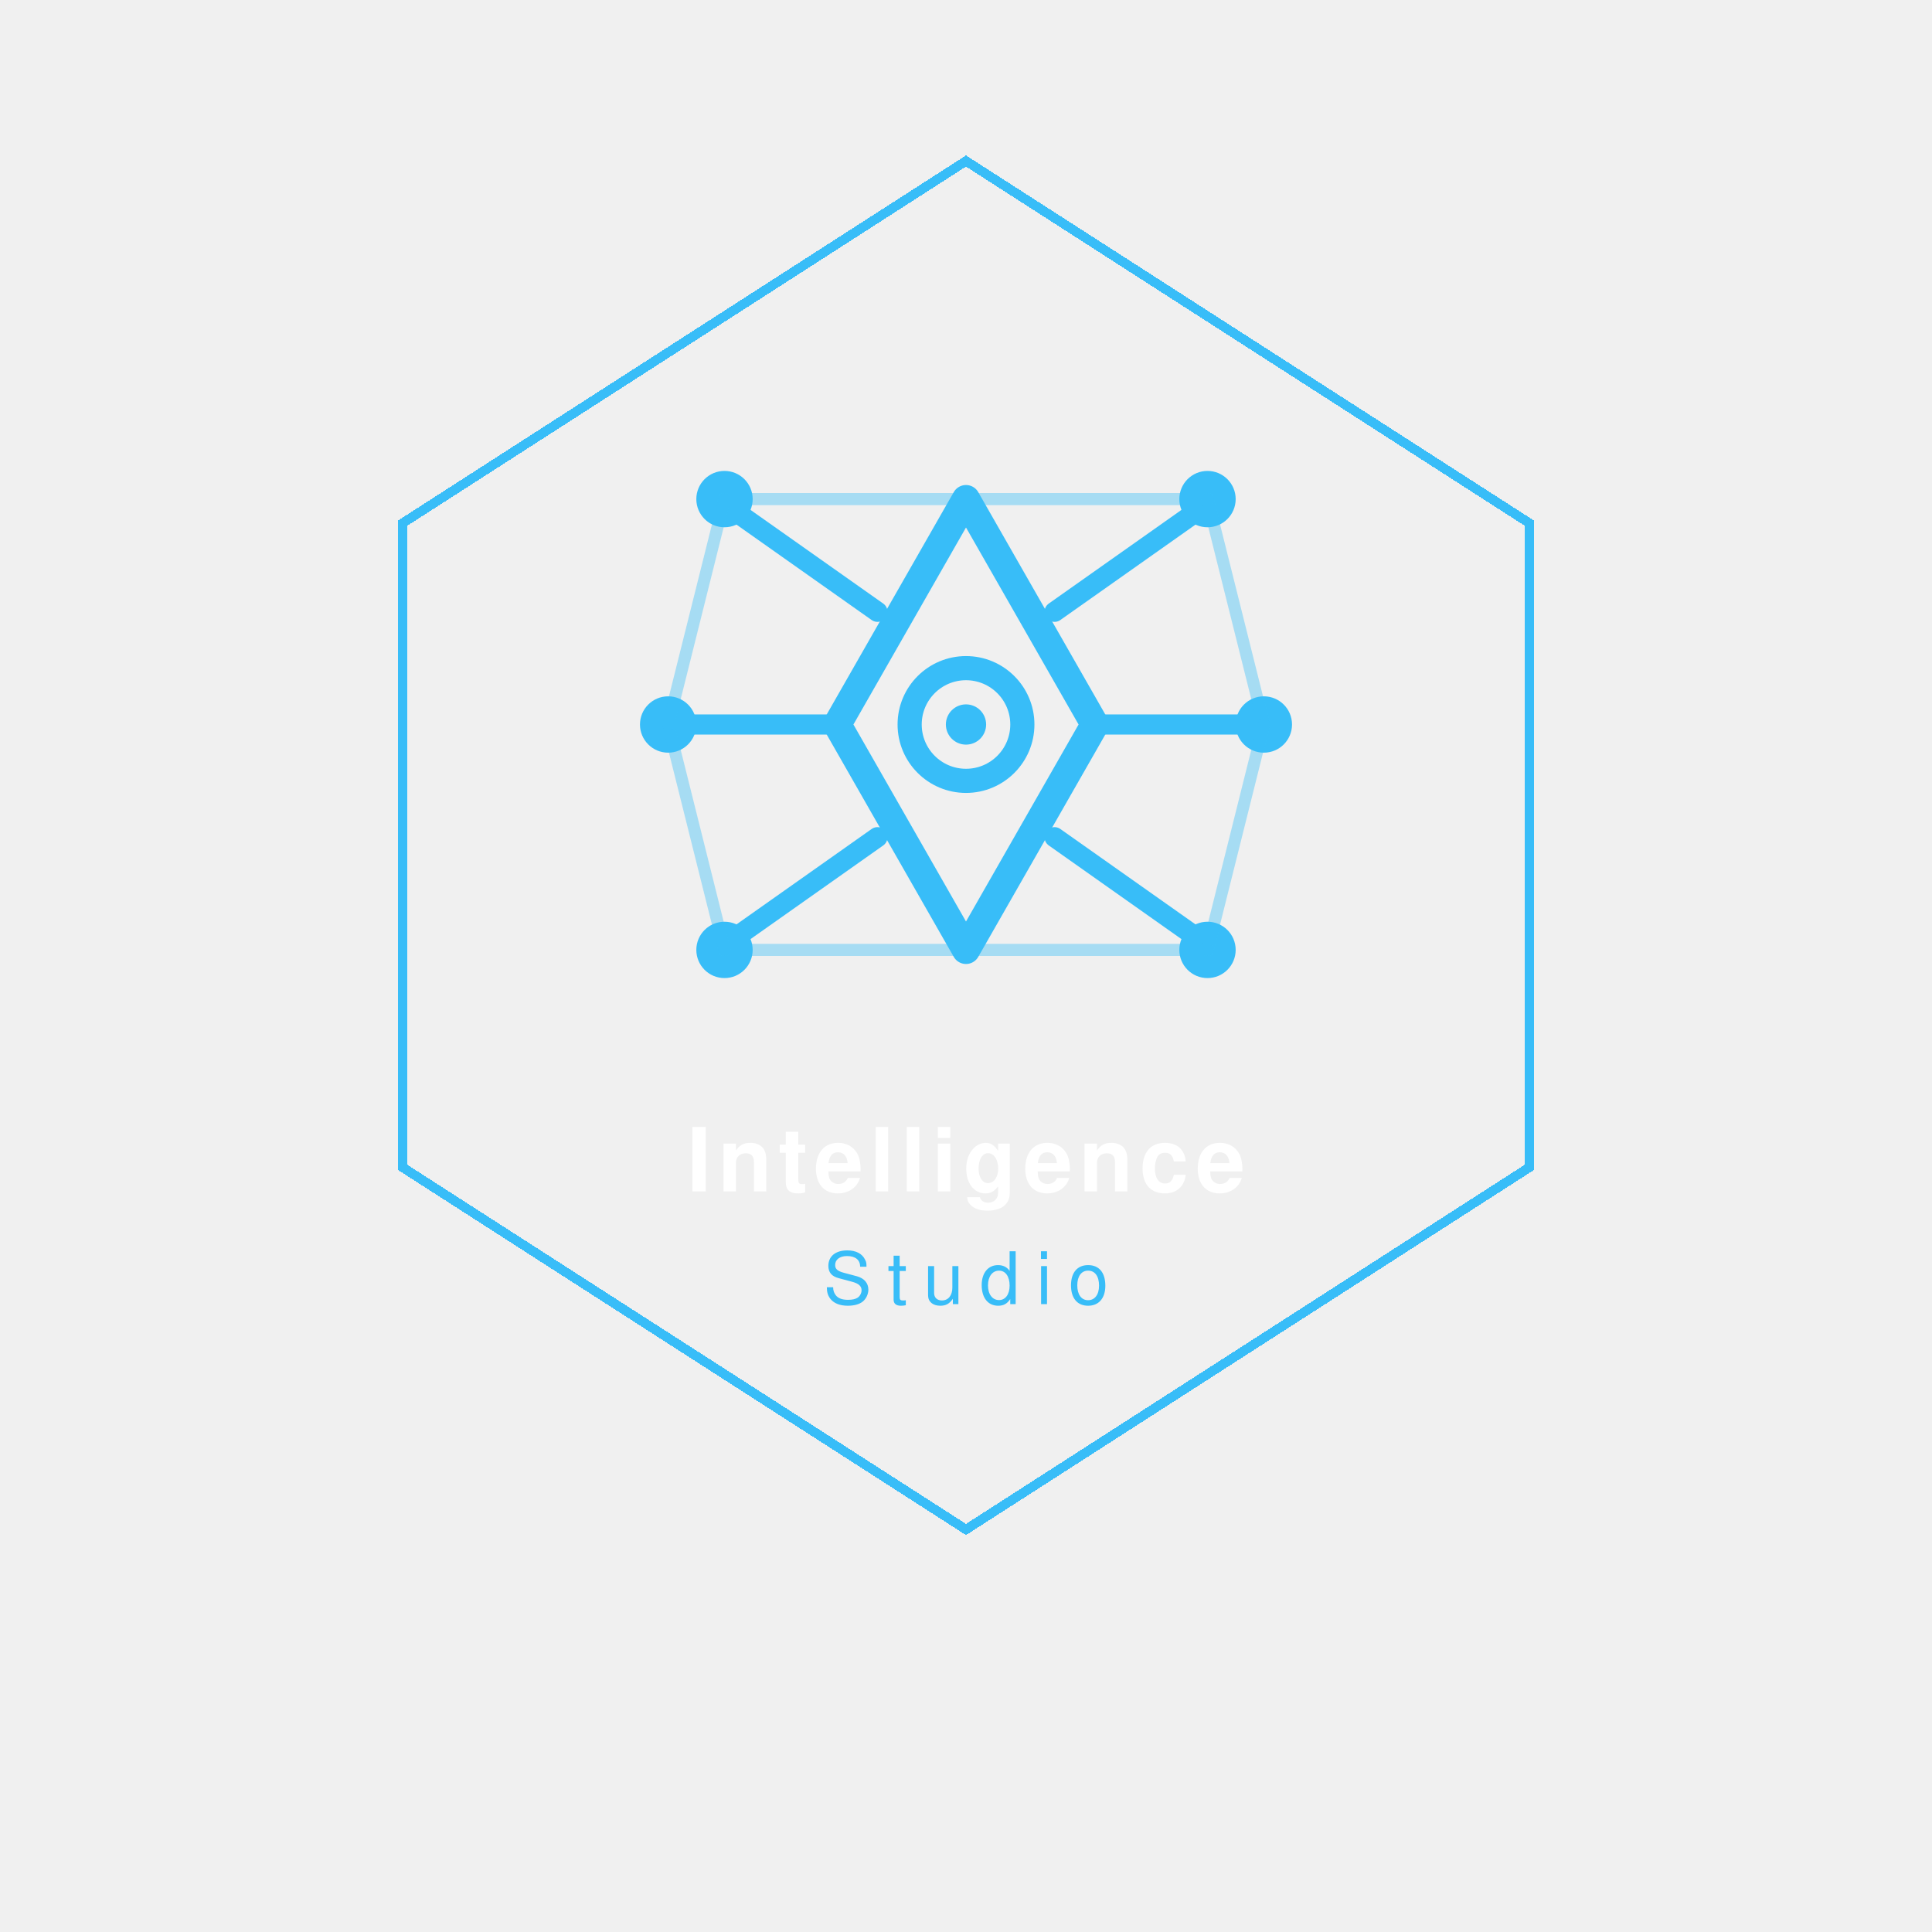
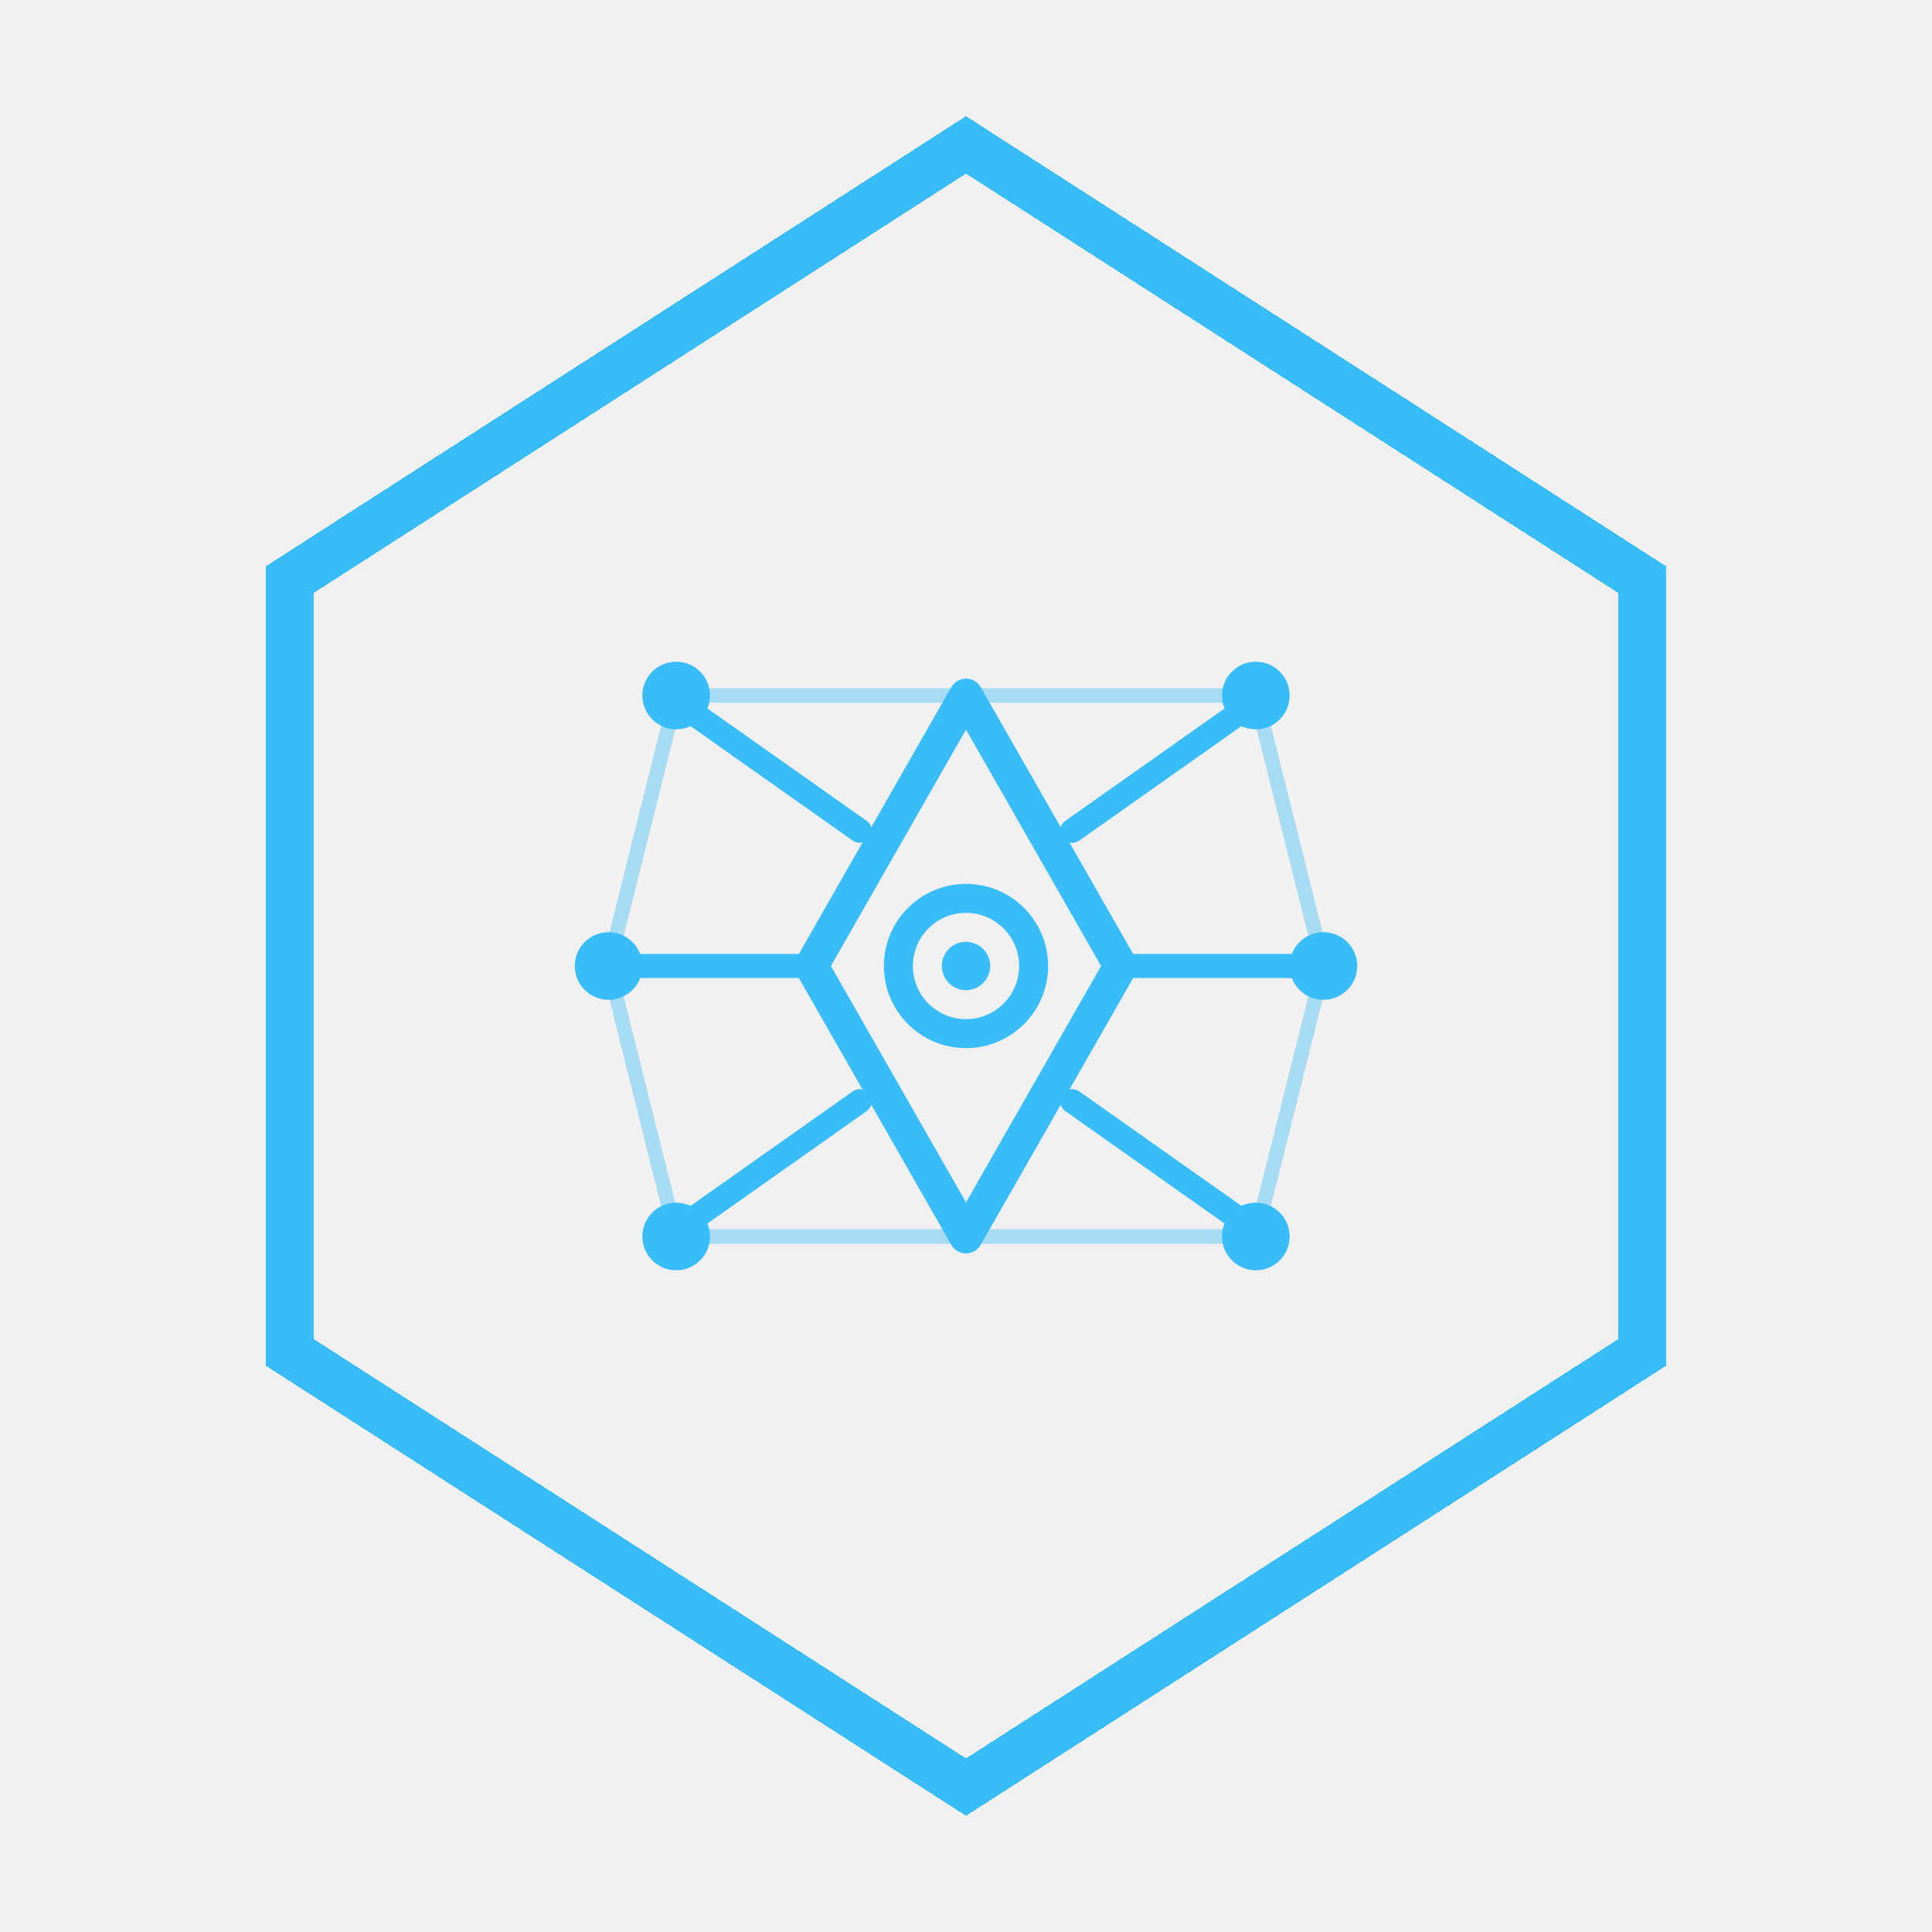
- <svg xmlns="http://www.w3.org/2000/svg" width="1024" height="1024" viewBox="0 0 200 240">
-   <polygon points="100,20 170,65 170,145 100,190 30,145 30,65" fill="none" stroke="#38bdf8" stroke-width="5" stroke-linejoin="miter" vector-effect="non-scaling-stroke" shape-rendering="crispEdges" />
-   <g transform="translate(100, 90)">
+ <svg xmlns="http://www.w3.org/2000/svg" width="200" height="200" viewBox="0 0 200 200">
+   <polygon points="100,15 170,60 170,140 100,185 30,140 30,60" fill="none" stroke="#38bdf8" stroke-width="5" stroke-linejoin="miter" vector-effect="non-scaling-stroke" shape-rendering="crispEdges" />
+   <g transform="translate(100, 100)">
    <path d="M0,-28 L16,0 L0,28 L-16,0 Z" fill="none" stroke="#38bdf8" stroke-width="3.5" stroke-linejoin="round" />
    <circle cx="0" cy="0" r="7" fill="none" stroke="#38bdf8" stroke-width="3" />
    <circle cx="0" cy="0" r="2.5" fill="#38bdf8" />
    <line x1="-11" y1="-14" x2="-28" y2="-26" stroke="#38bdf8" stroke-width="2.5" stroke-linecap="round" />
    <circle cx="-30" cy="-28" r="3.5" fill="#38bdf8" />
    <line x1="11" y1="-14" x2="28" y2="-26" stroke="#38bdf8" stroke-width="2.5" stroke-linecap="round" />
    <circle cx="30" cy="-28" r="3.5" fill="#38bdf8" />
    <line x1="16" y1="0" x2="34" y2="0" stroke="#38bdf8" stroke-width="2.5" stroke-linecap="round" />
    <circle cx="37" cy="0" r="3.5" fill="#38bdf8" />
    <line x1="-16" y1="0" x2="-34" y2="0" stroke="#38bdf8" stroke-width="2.5" stroke-linecap="round" />
    <circle cx="-37" cy="0" r="3.5" fill="#38bdf8" />
    <line x1="-11" y1="14" x2="-28" y2="26" stroke="#38bdf8" stroke-width="2.5" stroke-linecap="round" />
    <circle cx="-30" cy="28" r="3.5" fill="#38bdf8" />
    <line x1="11" y1="14" x2="28" y2="26" stroke="#38bdf8" stroke-width="2.5" stroke-linecap="round" />
    <circle cx="30" cy="28" r="3.5" fill="#38bdf8" />
    <line x1="-30" y1="-28" x2="30" y2="-28" stroke="#38bdf8" stroke-width="1.5" stroke-linecap="round" opacity="0.4" />
    <line x1="30" y1="-28" x2="37" y2="0" stroke="#38bdf8" stroke-width="1.5" stroke-linecap="round" opacity="0.4" />
    <line x1="37" y1="0" x2="30" y2="28" stroke="#38bdf8" stroke-width="1.5" stroke-linecap="round" opacity="0.4" />
    <line x1="30" y1="28" x2="-30" y2="28" stroke="#38bdf8" stroke-width="1.5" stroke-linecap="round" opacity="0.4" />
    <line x1="-30" y1="28" x2="-37" y2="0" stroke="#38bdf8" stroke-width="1.5" stroke-linecap="round" opacity="0.4" />
    <line x1="-37" y1="0" x2="-30" y2="-28" stroke="#38bdf8" stroke-width="1.5" stroke-linecap="round" opacity="0.4" />
  </g>
-   <text x="100" y="148" text-anchor="middle" font-family="Helvetica Neue, Helvetica, Arial, sans-serif" font-size="11" font-weight="600" fill="#ffffff" letter-spacing="0.8">Intelligence</text>
-   <text x="100" y="162" text-anchor="middle" font-family="Helvetica Neue, Helvetica, Arial, sans-serif" font-size="9" font-weight="300" fill="#38bdf8" letter-spacing="2">Studio</text>
</svg>
